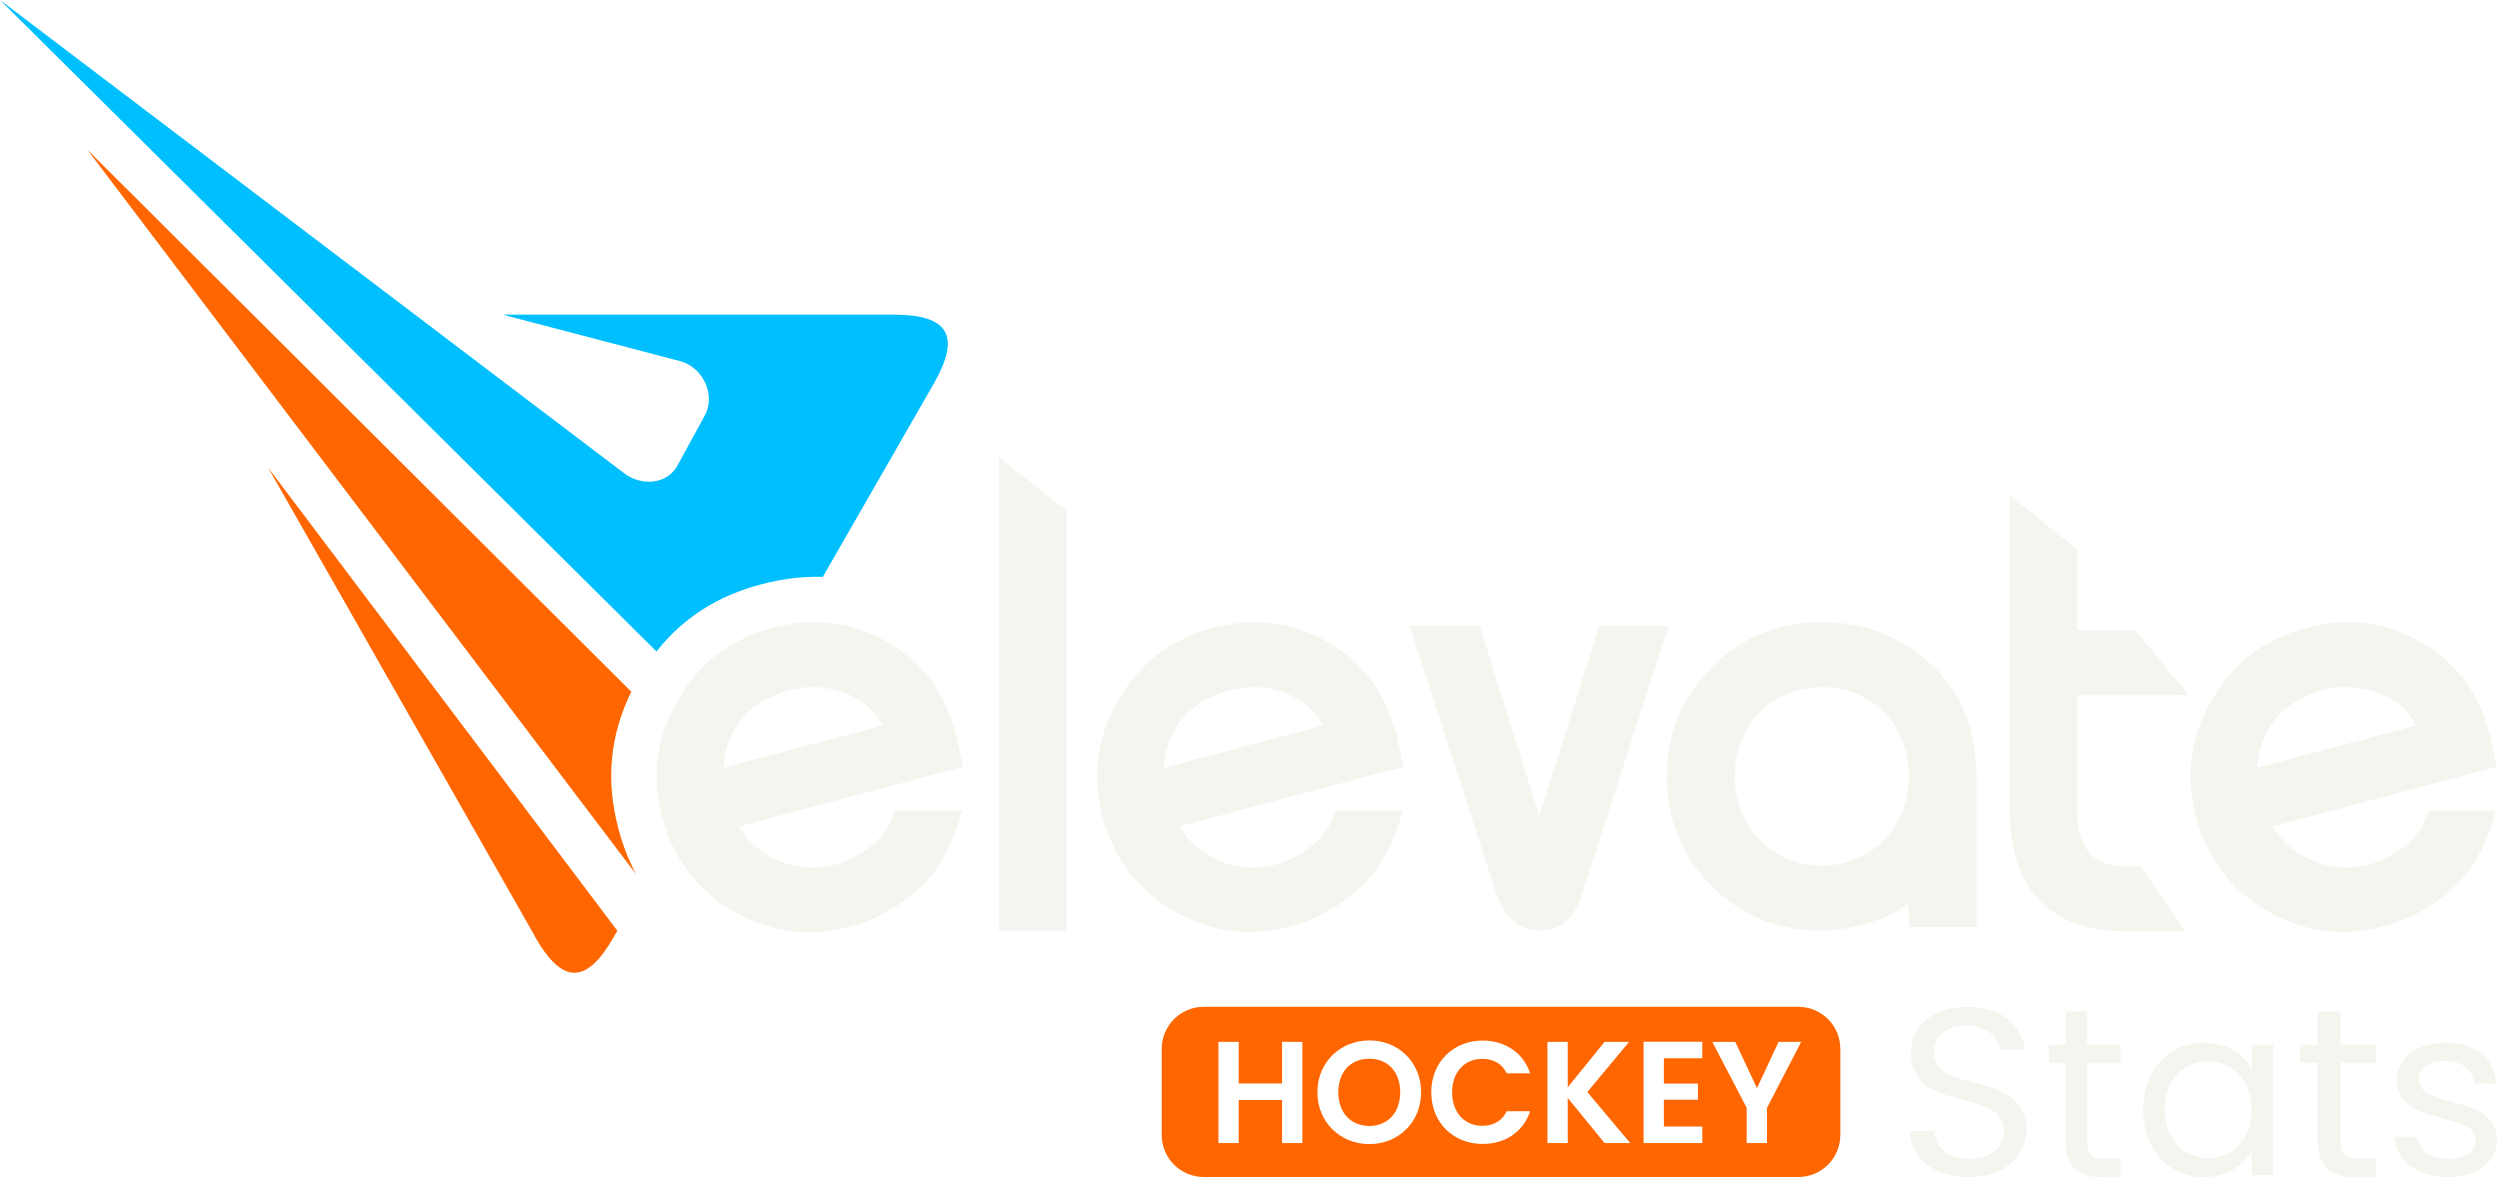
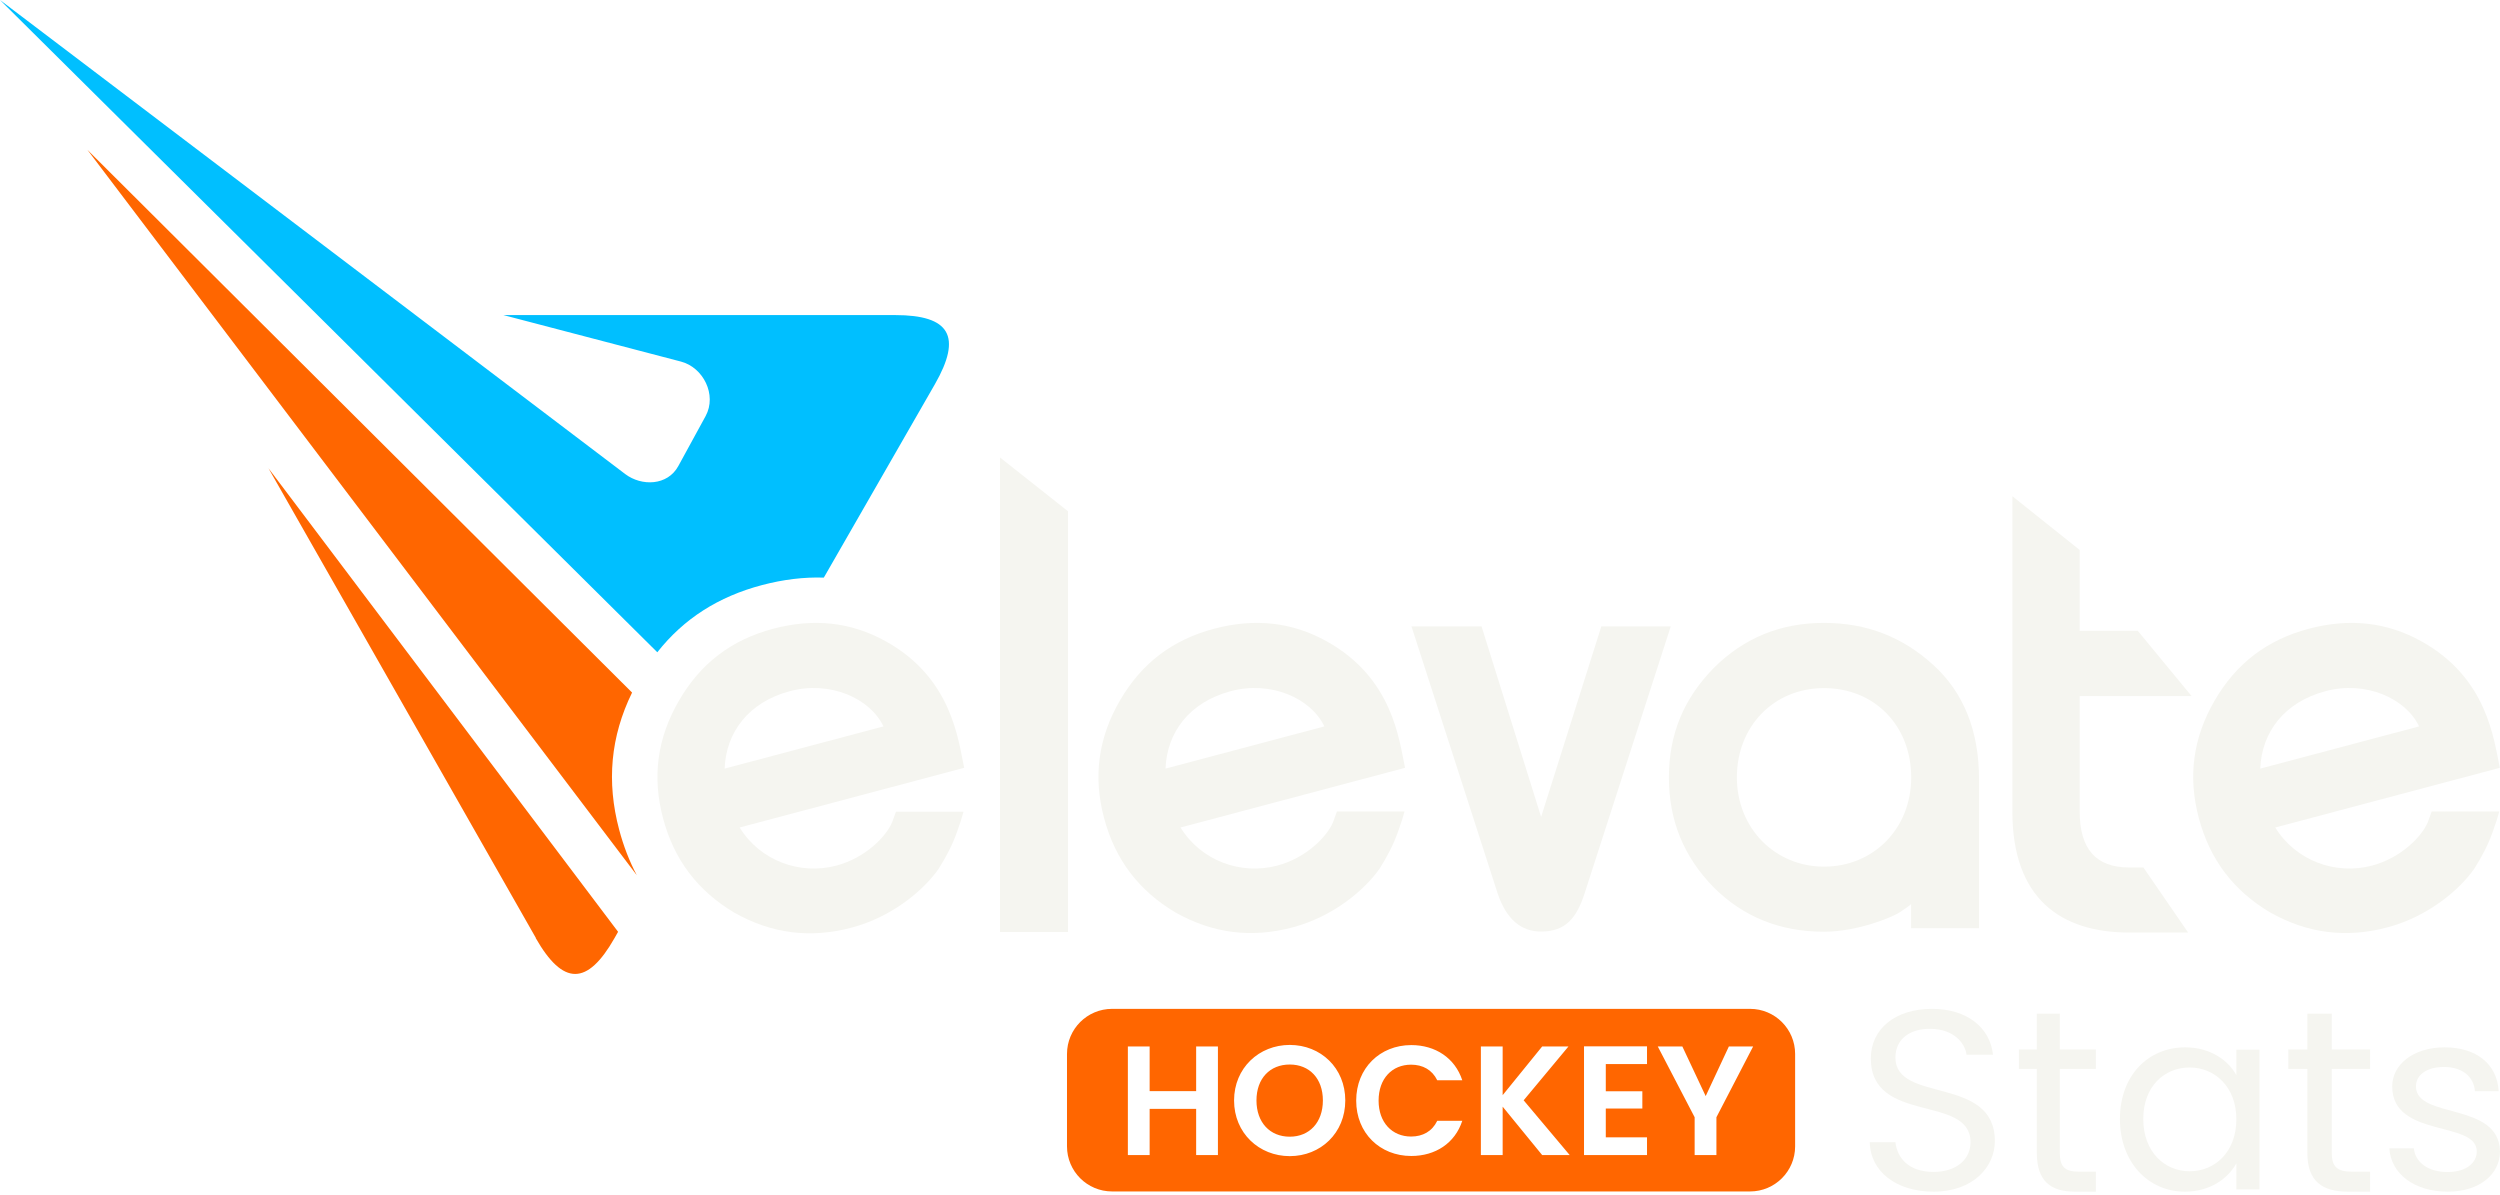
- <svg xmlns="http://www.w3.org/2000/svg" width="807" height="380" viewBox="0 0 807 380" fill="none">
+ <svg xmlns="http://www.w3.org/2000/svg" width="806" height="385" viewBox="0 0 806 385" fill="none">
  <path d="M172.756 302.383L121.877 212.992L86.552 150.961L199.27 300.416L198.132 302.425C189.364 317.858 181.524 317.858 172.714 302.425L172.756 302.383Z" fill-rule="evenodd" clip-rule="evenodd" fill="#FF6600" />
  <path d="M288.855 261.701L287.626 265.092C285.761 269.585 279.106 276.578 269.612 279.079C257.913 282.173 245.113 277.553 238.458 266.787L310.854 247.544C308.904 238.388 306.869 218.594 285.591 206.768C274.317 200.495 262.321 199.266 249.309 202.699C235.83 206.26 225.827 213.889 218.876 225.927C211.882 238.007 210.229 250.468 213.747 263.735C217.307 277.214 224.937 287.217 236.763 294.253C248.715 300.993 261.219 302.646 274.656 299.043C287.668 295.567 297.883 286.963 302.673 280.012C305.004 276.324 307.039 272.467 308.522 268.271C309.54 265.431 310.218 263.354 310.642 261.701H288.855ZM233.626 247.798C234.05 236.099 241.383 226.351 254.65 222.833C267.662 219.357 280.547 225.164 284.828 234.192L233.626 247.798Z" fill="#F5F5F0" />
  <path d="M203.781 223.286C196.844 237.446 195.511 252.051 199.62 267.5C201.026 272.805 202.921 277.693 205.31 282.183L28.179 48.307L203.781 223.286Z" fill="#FF6600" />
  <path d="M0 0C67.191 50.962 134.383 101.923 201.574 152.842C206.844 156.815 215.216 156.644 218.701 150.236C221.634 144.854 224.566 139.471 227.499 134.132C231.196 127.297 226.733 118.455 219.551 116.575L162.304 101.582H288.612C306.292 101.582 310.245 108.46 301.405 123.88L265.6 186.224C259.174 186.011 252.557 186.82 245.723 188.617C231.61 192.334 220.436 199.481 211.912 210.29L0 0Z" fill="#00BFFF" />
  <path d="M322.409 300.468V147.496L344.323 164.832V300.468H322.409Z" fill="#F5F5F0" />
  <path d="M430.997 261.701L429.768 265.092C427.903 269.585 421.248 276.578 411.754 279.079C400.055 282.173 387.255 277.553 380.6 266.787L452.995 247.544C451.046 238.388 449.011 218.594 427.733 206.768C416.459 200.495 404.463 199.266 391.451 202.699C377.972 206.26 367.969 213.889 361.018 225.927C354.066 237.922 352.413 250.426 355.931 263.65C359.492 277.129 367.121 287.132 378.947 294.168C390.9 300.908 403.404 302.561 416.84 298.958C429.853 295.482 440.068 286.878 444.857 279.927C447.189 276.239 449.223 272.382 450.707 268.186C451.724 265.346 452.402 263.269 452.826 261.616H431.039L430.997 261.701ZM375.768 247.798C376.192 236.099 383.525 226.351 396.791 222.833C409.804 219.357 422.689 225.164 426.97 234.192L375.768 247.798Z" fill="#F5F5F0" />
  <path d="M482.91 288.255L455.062 201.956H477.654L496.855 263.374L516.268 201.956H538.647L510.8 288.255C508.299 295.799 504.866 300.335 496.855 300.335C490.242 300.335 485.665 296.223 482.91 288.255Z" fill="#F5F5F0" />
  <path d="M616.13 299.242V291.486C615.452 292.164 614.307 292.842 612.697 293.986C609.942 295.809 598.752 300.387 588.028 300.387C573.871 300.387 562.003 295.597 552.424 286.018C542.844 276.184 538.055 264.57 538.055 250.625C538.055 236.68 542.844 225.279 552.424 215.445C562.257 205.611 574.125 200.822 588.028 200.822C601.931 200.822 613.375 205.399 623.208 214.301C633.042 223.202 638.044 235.536 638.044 251.304V299.242H616.13ZM588.07 279.406C603.838 279.406 616.172 267.326 616.172 250.625C616.172 233.925 604.304 221.845 588.07 221.845C571.836 221.845 559.968 234.18 559.968 250.625C559.968 267.071 572.303 279.406 588.07 279.406Z" fill="#F5F5F0" />
  <path d="M691.004 279.633L705.457 300.656H686.468C664.343 300.656 648.787 289.678 648.787 261.619V159.977L670.489 177.313V203.38H689.223L706.559 224.404H670.489V261.619C670.489 273.741 675.745 279.675 686.468 279.675H691.046L691.004 279.633Z" fill="#F5F5F0" />
  <path d="M783.943 261.701L782.714 265.092C780.849 269.585 774.194 276.578 764.7 279.079C753.001 282.173 740.201 277.553 733.546 266.787L805.942 247.544C803.992 238.388 801.957 218.594 780.68 206.768C769.405 200.495 757.41 199.266 744.397 202.699C730.918 206.26 720.915 213.889 713.964 225.927C707.012 237.922 705.359 250.426 708.878 263.65C712.438 277.129 720.067 287.132 731.893 294.168C743.846 300.908 756.35 302.561 769.786 298.958C782.799 295.482 793.014 286.878 797.804 279.927C800.135 276.239 802.169 272.382 803.653 268.186C804.67 265.346 805.348 263.269 805.772 261.616H783.986L783.943 261.701ZM728.714 247.798C729.138 236.099 736.471 226.351 749.738 222.833C762.75 219.357 775.636 225.164 779.917 234.192L728.714 247.798Z" fill="#F5F5F0" />
-   <path d="M806.125 367.879C806.125 374.783 799.923 380 790.423 380C780.373 380 773.307 374.63 772.836 366.958H780.216C780.609 371.024 784.299 374.093 790.344 374.093C795.997 374.093 799.138 371.331 799.138 367.879C799.138 358.52 773.7 363.966 773.7 348.317C773.7 341.872 779.902 336.579 789.481 336.579C798.981 336.579 805.262 341.566 805.733 349.774H798.588C798.274 345.555 794.977 342.486 789.245 342.486C783.985 342.486 780.844 344.941 780.844 348.317C780.844 358.29 805.811 352.843 806.125 367.879Z" fill="#F5F5F0" />
-   <path d="M748.169 368.29V343.075H742.441V337.22H748.169V326.447H755.51V337.22H767.047V343.075H755.51V368.29C755.51 372.506 757.124 373.989 761.642 373.989H767.047V380H760.431C752.606 380 748.169 376.877 748.169 368.29Z" fill="#F5F5F0" />
-   <path d="M691.784 358.136C691.784 345.018 700.314 336.579 711.412 336.579C719.112 336.579 724.396 340.568 726.812 344.941V337.269H733.757V379.31H726.812V371.485C724.321 376.011 718.961 380 711.336 380C700.314 380 691.784 371.178 691.784 358.136ZM726.812 358.213C726.812 348.47 720.32 342.64 712.77 342.64C705.221 342.64 698.804 348.24 698.804 358.136C698.804 368.032 705.221 373.863 712.77 373.863C720.32 373.863 726.812 368.109 726.812 358.213Z" fill="#F5F5F0" />
-   <path d="M666.78 368.29V343.075H661.39V337.22H666.78V326.447H673.69V337.22H684.548V343.075H673.69V368.29C673.69 372.506 675.208 373.989 679.46 373.989H684.548V380H678.321C670.957 380 666.78 376.877 666.78 368.29Z" fill="#F5F5F0" />
-   <path d="M654.153 364.804C654.153 372.44 647.708 380 635.695 380C624.556 380 616.68 373.983 616.521 365.112H624.238C624.716 369.586 627.978 374.06 635.695 374.06C642.696 374.06 646.833 370.203 646.833 365.112C646.833 350.61 616.839 359.867 616.839 339.888C616.839 331.017 624.238 325 635.217 325C645.799 325 652.72 330.631 653.596 338.808H645.64C645.162 335.182 641.662 331.094 634.899 331.017C628.932 330.863 624.238 333.871 624.238 339.656C624.238 353.541 654.153 344.902 654.153 364.804Z" fill="#F5F5F0" />
-   <path d="M580.498 325C587.989 325 594.062 331.073 594.062 338.564V366.371C594.062 373.862 587.989 379.935 580.498 379.935H388.564C381.073 379.935 375 373.862 375 366.371V338.564C375 331.073 381.073 325 388.564 325H580.498ZM442.018 335.851C432.799 335.851 425.265 342.777 425.264 352.558C425.264 362.385 432.799 369.311 442.018 369.311C451.283 369.311 458.724 362.385 458.724 352.558C458.724 342.777 451.33 335.852 442.018 335.851ZM478.573 335.898C469.167 335.898 462.007 342.824 462.007 352.605C462.007 362.385 469.167 369.264 478.573 369.264C485.826 369.264 491.723 365.427 493.922 358.688H486.388C484.844 361.87 482.036 363.414 478.526 363.414C472.817 363.414 468.746 359.203 468.746 352.605C468.746 345.96 472.817 341.794 478.526 341.794C482.036 341.794 484.844 343.339 486.388 346.474H493.922C491.723 339.782 485.826 335.898 478.573 335.898ZM393.312 336.32V368.983H399.863V355.085H413.855V368.983H420.407V336.32H413.855V349.75H399.863V336.32H393.312ZM499.518 368.983H506.07V354.429L517.956 368.983H526.239L512.387 352.511L525.864 336.32H517.956L506.07 350.967V336.32H499.518V368.983ZM530.548 368.983H549.501V363.649H537.1V354.991H548.097V349.796H537.1V341.608H549.501V336.273H530.548V368.983ZM563.831 357.612V368.983H570.383V357.612L581.427 336.32H574.127L567.154 351.248L560.135 336.32H552.74L563.831 357.612ZM442.018 341.748C447.914 341.748 451.985 345.913 451.985 352.558C451.985 359.203 447.914 363.461 442.018 363.461C436.075 363.461 432.003 359.203 432.003 352.558C432.003 345.913 436.075 341.748 442.018 341.748Z" fill="#FF6600" />
+   <path d="M805.996 371.204C805.996 378.603 799.349 384.193 789.169 384.193C778.4 384.193 770.828 378.439 770.323 370.218H778.231C778.652 374.575 782.606 377.863 789.085 377.863C795.142 377.863 798.508 374.904 798.508 371.204C798.508 361.175 771.248 367.012 771.248 350.241C771.248 343.336 777.895 337.663 788.159 337.663C798.34 337.663 805.07 343.007 805.575 351.803H797.919C797.582 347.282 794.049 343.993 787.907 343.993C782.27 343.993 778.904 346.624 778.904 350.241C778.904 360.928 805.659 355.092 805.996 371.204Z" fill="#F5F5F0" />
+   <path d="M743.89 371.645V344.625H737.752V338.351H743.89V326.806H751.757V338.351H764.119V344.625H751.757V371.645C751.757 376.163 753.485 377.752 758.327 377.752H764.119V384.193H757.03C748.644 384.193 743.89 380.847 743.89 371.645Z" fill="#F5F5F0" />
+   <path d="M683.467 360.764C683.467 346.706 692.608 337.663 704.5 337.663C712.752 337.663 718.415 341.938 721.003 346.624V338.403H728.446V383.454H721.003V375.068C718.334 379.919 712.59 384.193 704.419 384.193C692.608 384.193 683.467 374.739 683.467 360.764ZM721.003 360.846C721.003 350.406 714.046 344.158 705.956 344.158C697.867 344.158 690.99 350.159 690.99 360.764C690.99 371.369 697.867 377.617 705.956 377.617C714.046 377.617 721.003 371.451 721.003 360.846Z" fill="#F5F5F0" />
+   <path d="M656.673 371.645V344.625H650.896V338.351H656.673V326.806H664.077V338.351H675.713V344.625H664.077V371.645C664.077 376.163 665.705 377.752 670.261 377.752H675.713V384.193H669.041C661.148 384.193 656.673 380.847 656.673 371.645Z" fill="#F5F5F0" />
+   <path d="M643.141 367.909C643.141 376.092 636.235 384.193 623.362 384.193C611.426 384.193 602.985 377.746 602.815 368.239H611.085C611.596 373.034 615.092 377.828 623.362 377.828C630.864 377.828 635.297 373.695 635.297 368.239C635.297 352.699 603.156 362.618 603.156 341.209C603.156 331.703 611.085 325.255 622.85 325.255C634.189 325.255 641.606 331.289 642.544 340.052H634.019C633.507 336.167 629.756 331.785 622.509 331.703C616.115 331.537 611.085 334.761 611.085 340.961C611.085 355.84 643.141 346.582 643.141 367.909Z" fill="#F5F5F0" />
+   <path d="M564.213 325.255C572.24 325.255 578.748 331.763 578.748 339.791V369.588C578.748 377.616 572.24 384.124 564.213 384.124H358.535C350.508 384.124 344 377.616 344 369.588V339.791C344 331.763 350.508 325.255 358.535 325.255H564.213ZM415.817 336.884C405.938 336.884 397.864 344.305 397.864 354.786C397.864 365.317 405.937 372.739 415.817 372.739C425.746 372.739 433.719 365.317 433.719 354.786C433.719 344.305 425.796 336.884 415.817 336.884ZM454.989 336.934C444.91 336.934 437.237 344.356 437.237 354.836C437.237 365.317 444.91 372.689 454.989 372.689C462.762 372.689 469.081 368.577 471.437 361.355H463.364C461.709 364.765 458.7 366.42 454.939 366.42C448.821 366.42 444.458 361.907 444.458 354.836C444.458 347.716 448.821 343.252 454.939 343.252C458.7 343.252 461.709 344.907 463.364 348.267H471.437C469.081 341.096 462.762 336.934 454.989 336.934ZM363.623 337.385V372.388H370.644V357.494H385.638V372.388H392.658V337.385H385.638V351.777H370.644V337.385H363.623ZM477.434 372.388H484.455V356.792L497.192 372.388H506.069L491.224 354.736L505.667 337.385H497.192L484.455 353.081V337.385H477.434V372.388ZM510.686 372.388H530.996V366.671H517.707V357.394H529.491V351.827H517.707V343.052H530.996V337.335H510.686V372.388ZM546.352 360.202V372.388H553.373V360.202L565.208 337.385H557.385L549.913 353.382L542.391 337.385H534.467L546.352 360.202ZM415.817 343.202C422.135 343.202 426.497 347.665 426.497 354.786C426.497 361.907 422.135 366.47 415.817 366.47C409.448 366.47 405.085 361.907 405.085 354.786C405.085 347.665 409.448 343.202 415.817 343.202Z" fill="#FF6600" />
</svg>
